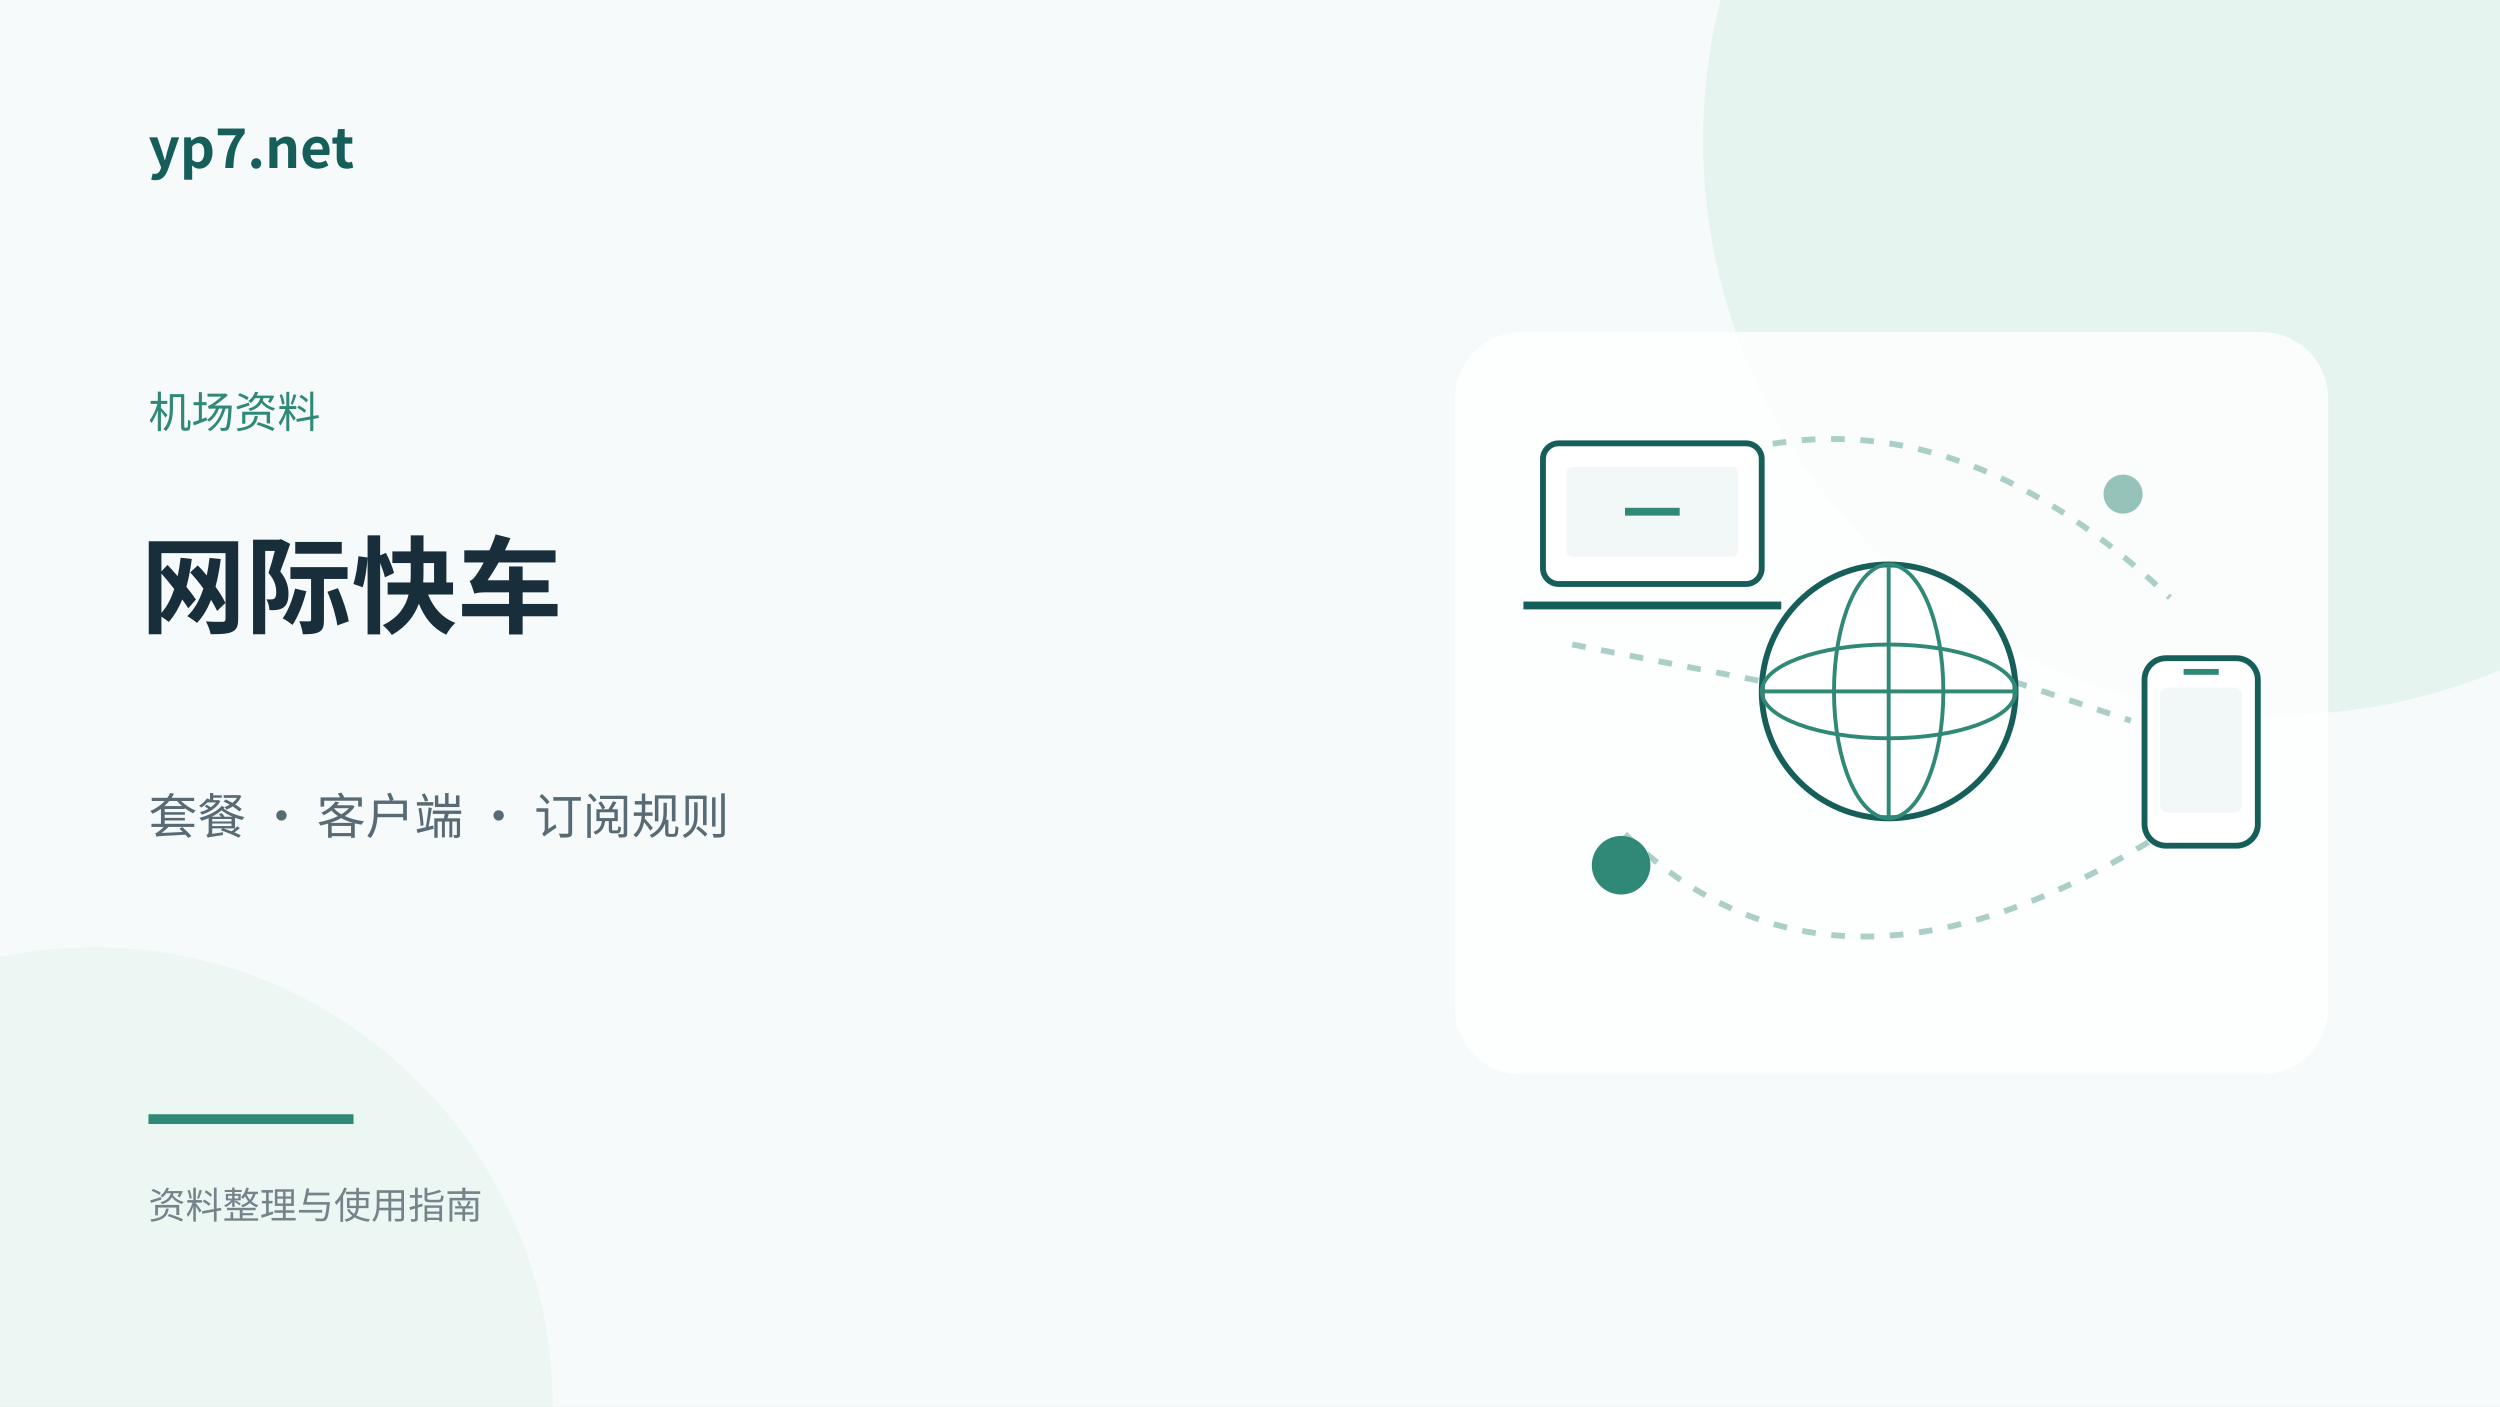
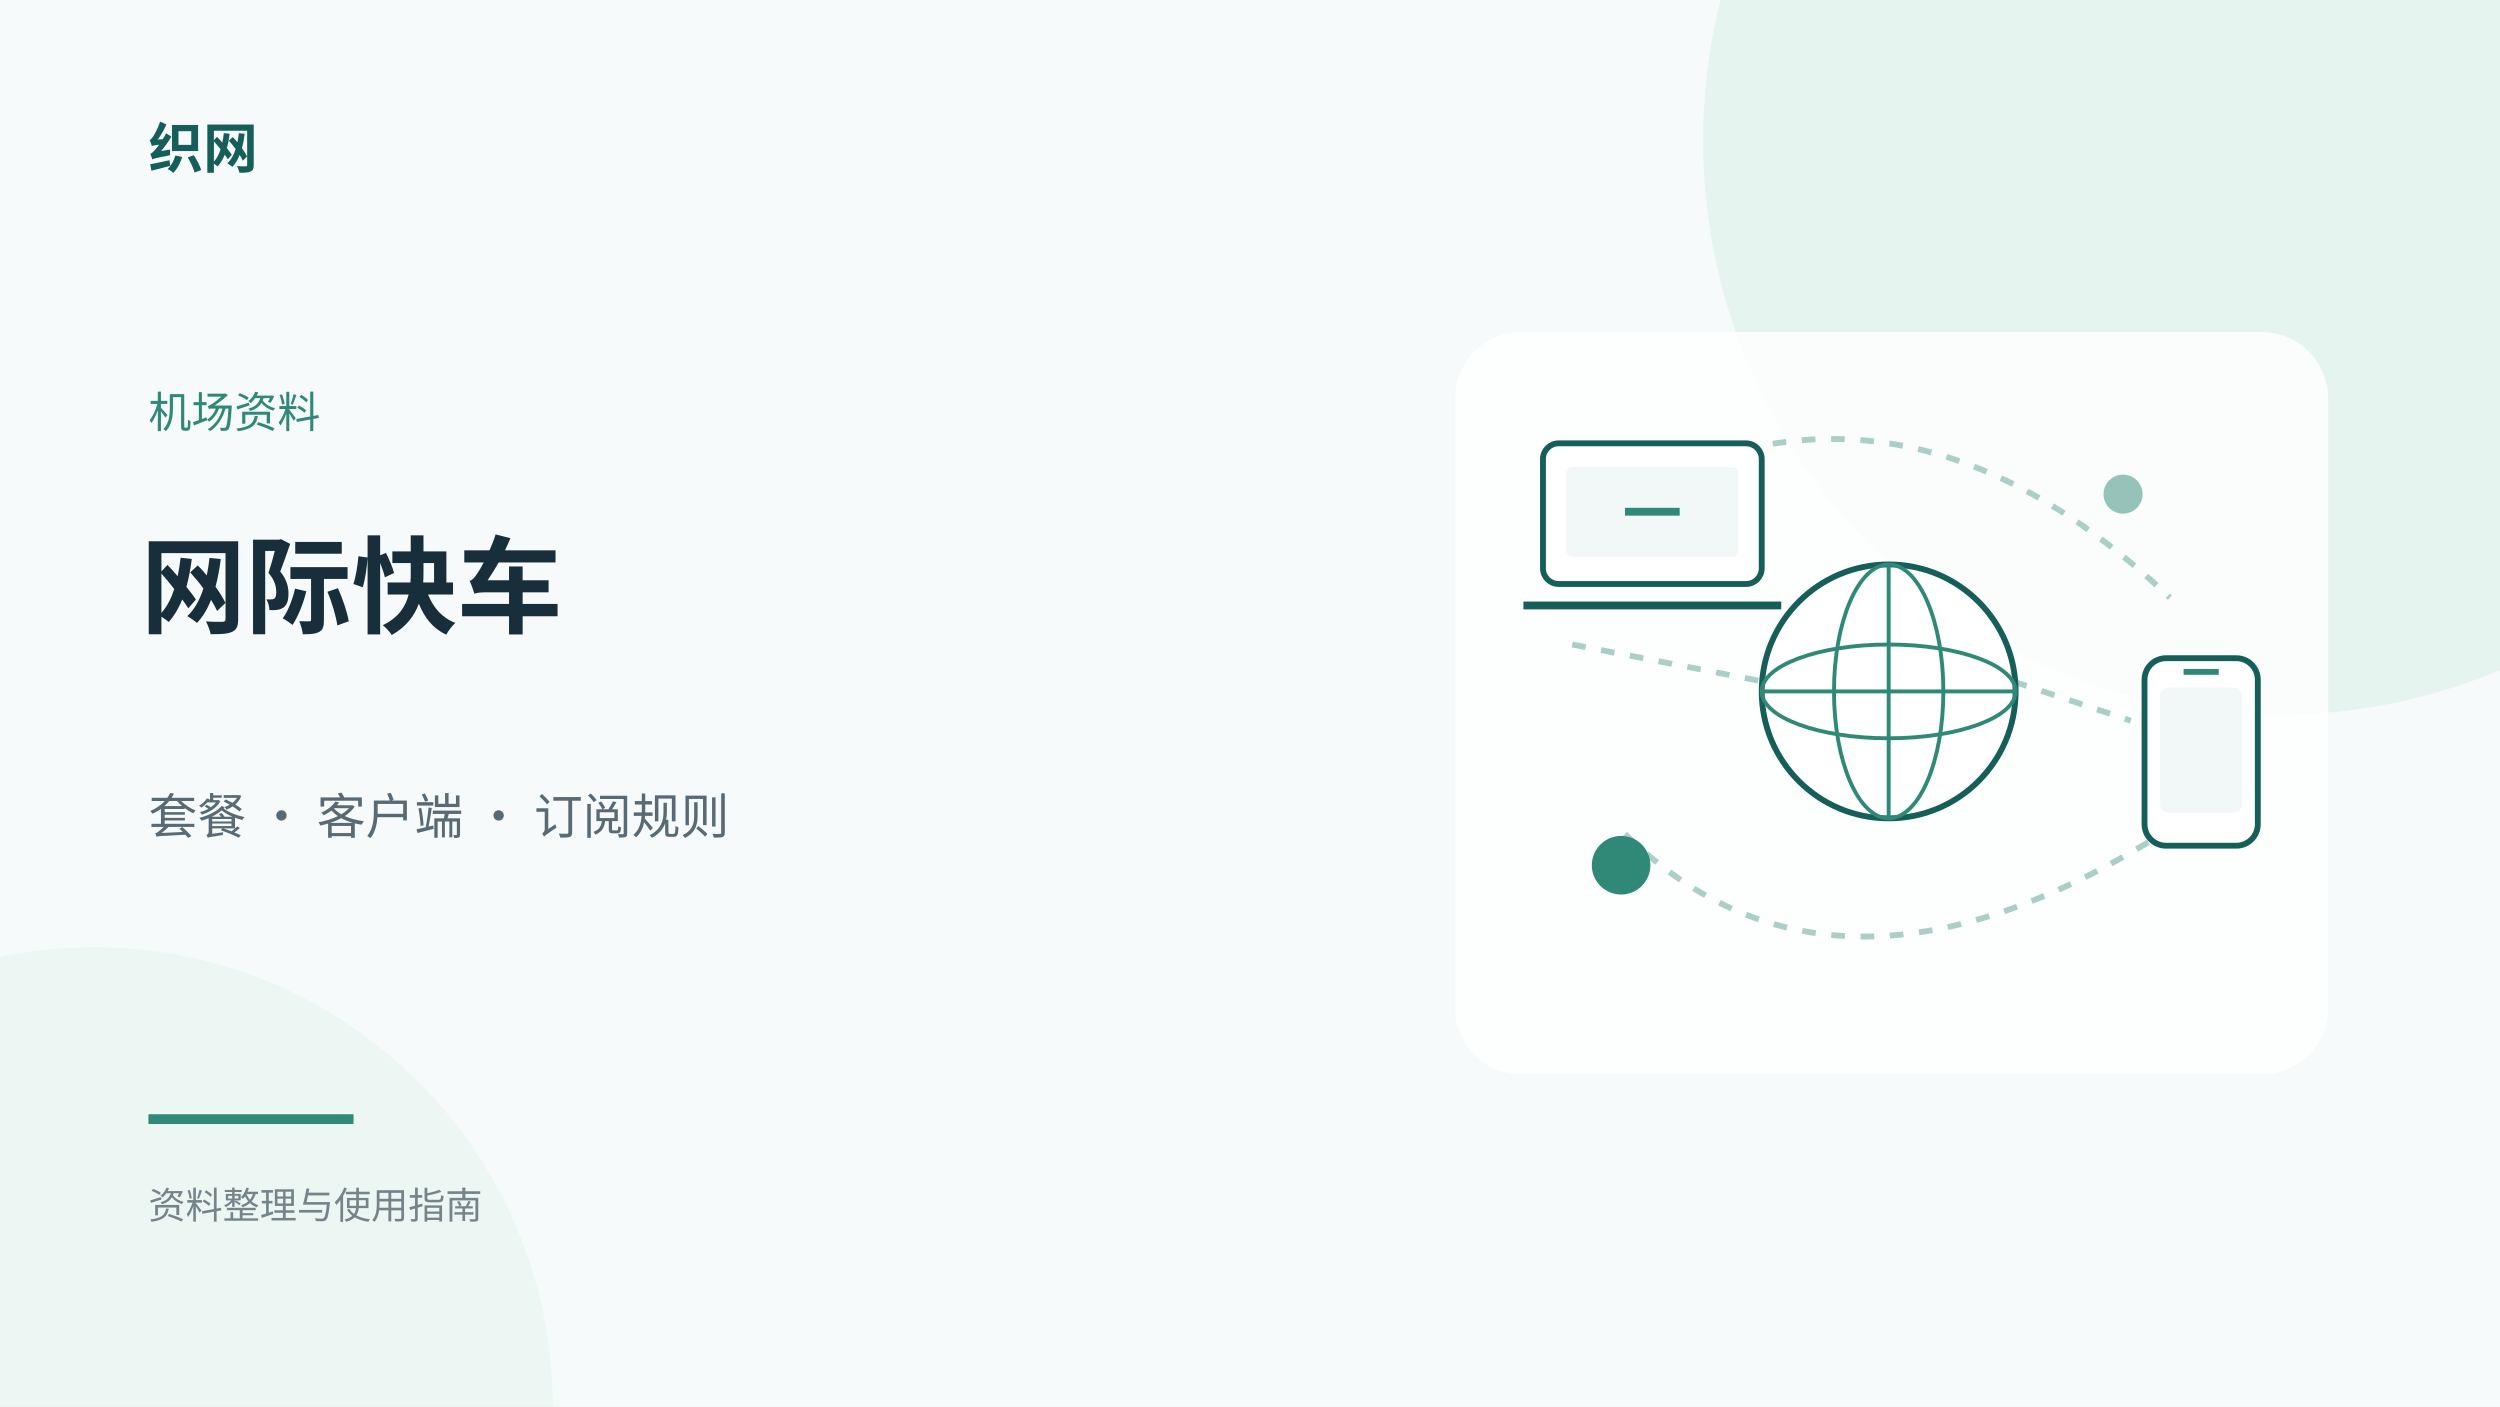
<svg xmlns="http://www.w3.org/2000/svg" width="1280" height="720" viewBox="0 0 1280 720">
  <rect width="1280" height="720" fill="#f7fafb" />
  <circle cx="1166" cy="72" r="294" fill="#e5f4ef" />
  <circle cx="48" cy="720" r="235" fill="#e5f4ef" opacity=".6" />
-   <text x="76" y="86" fill="#155e59" font-size="28" font-weight="700" font-family="Hiragino Sans GB, Noto Sans CJK SC, Microsoft YaHei, Arial, sans-serif">yp7.net</text>
+   <text x="76" y="86" fill="#155e59" font-size="28" font-weight="700" font-family="Hiragino Sans GB, Noto Sans CJK SC, Microsoft YaHei, Arial, sans-serif">织网</text>
  <text x="76" y="219" fill="#2f8976" font-size="22" font-weight="500" font-family="Hiragino Sans GB, Noto Sans CJK SC, Microsoft YaHei, Arial, sans-serif">机场资料</text>
  <text x="72" y="320" fill="#192e3b" font-size="54" font-weight="700" font-family="Hiragino Sans GB, Noto Sans CJK SC, Microsoft YaHei, Arial, sans-serif">网际快车</text>
  <text x="76" y="427" fill="#586b75" font-size="25" font-weight="400" font-family="Hiragino Sans GB, Noto Sans CJK SC, Microsoft YaHei, Arial, sans-serif">套餐 · 客户端 · 订阅规则</text>
  <path d="M76 573L181 573" stroke="#2f8976" stroke-width="5" fill="none" />
  <text x="76" y="624" fill="#75848a" font-size="19" font-weight="400" font-family="Hiragino Sans GB, Noto Sans CJK SC, Microsoft YaHei, Arial, sans-serif">资料整理与使用指南</text>
  <rect x="745" y="170" width="447" height="380" rx="34" fill="#ffffffcc" stroke="none" stroke-width="2" />
  <path d="M824 259Q970 172 1111 306M832 427Q940 533 1110 425M805 330L903 349M1031 349L1091 369" stroke="#2f8976" opacity=".4" stroke-width="3" fill="none" stroke-dasharray="7 8" />
  <circle cx="967" cy="354" r="65" fill="white" stroke="#155e59" stroke-width="3" />
  <ellipse cx="967" cy="354" rx="28" ry="65" fill="none" stroke="#2f8976" stroke-width="2" />
  <ellipse cx="967" cy="354" rx="65" ry="24" fill="none" stroke="#2f8976" stroke-width="2" />
  <path d="M902 354L1032 354" stroke="#2f8976" stroke-width="2" fill="none" />
  <path d="M967 289L967 419" stroke="#2f8976" stroke-width="2" fill="none" />
  <rect x="790" y="227" width="112" height="72" rx="8" fill="white" stroke="#155e59" stroke-width="3" />
  <rect x="802" y="239" width="88" height="46" rx="3" fill="#f2f7f8" stroke="none" stroke-width="2" />
  <path d="M780 310L912 310" stroke="#155e59" stroke-width="4" fill="none" />
  <path d="M832 262L860 262" stroke="#2f8976" stroke-width="4" fill="none" />
  <rect x="1098" y="337" width="58" height="96" rx="11" fill="white" stroke="#155e59" stroke-width="3" />
  <rect x="1106" y="352" width="42" height="64" rx="4" fill="#f2f7f8" stroke="none" stroke-width="2" />
  <path d="M1118 344L1136 344" stroke="#2f8976" stroke-width="3" fill="none" />
  <circle cx="830" cy="443" r="15" fill="#2f8976" />
  <circle cx="1087" cy="253" r="10" fill="#2f8976" opacity=".5" />
</svg>
